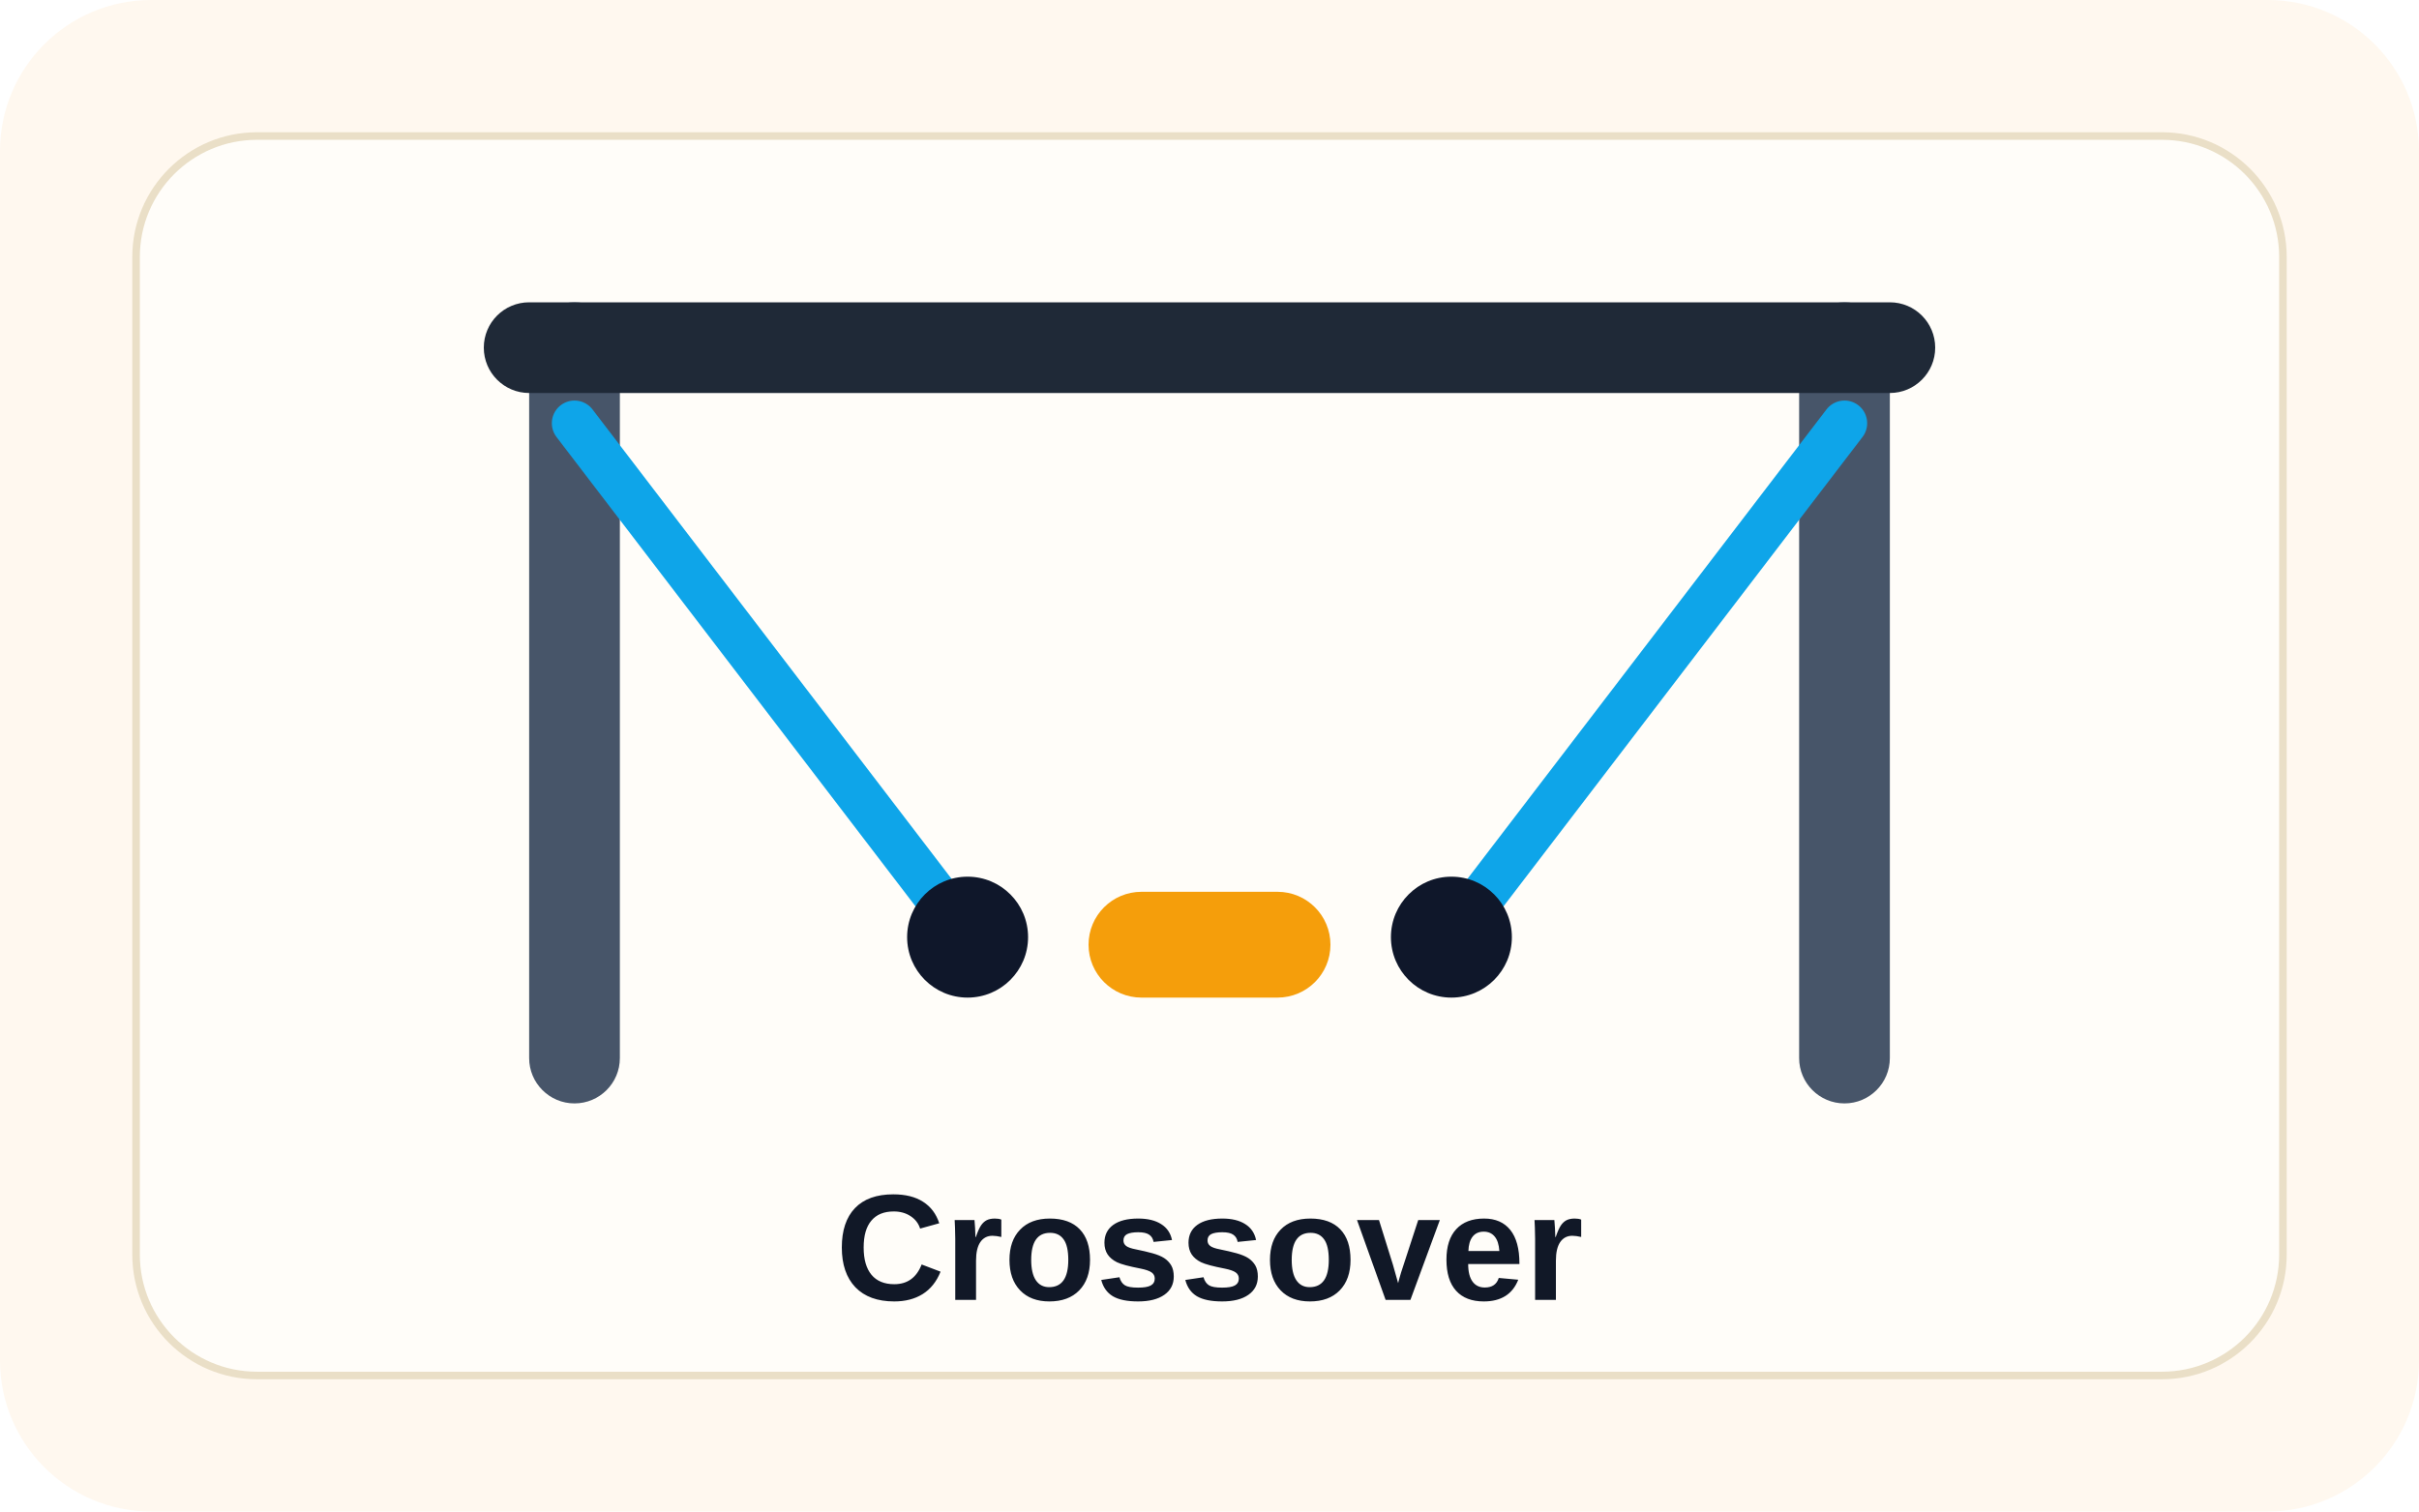
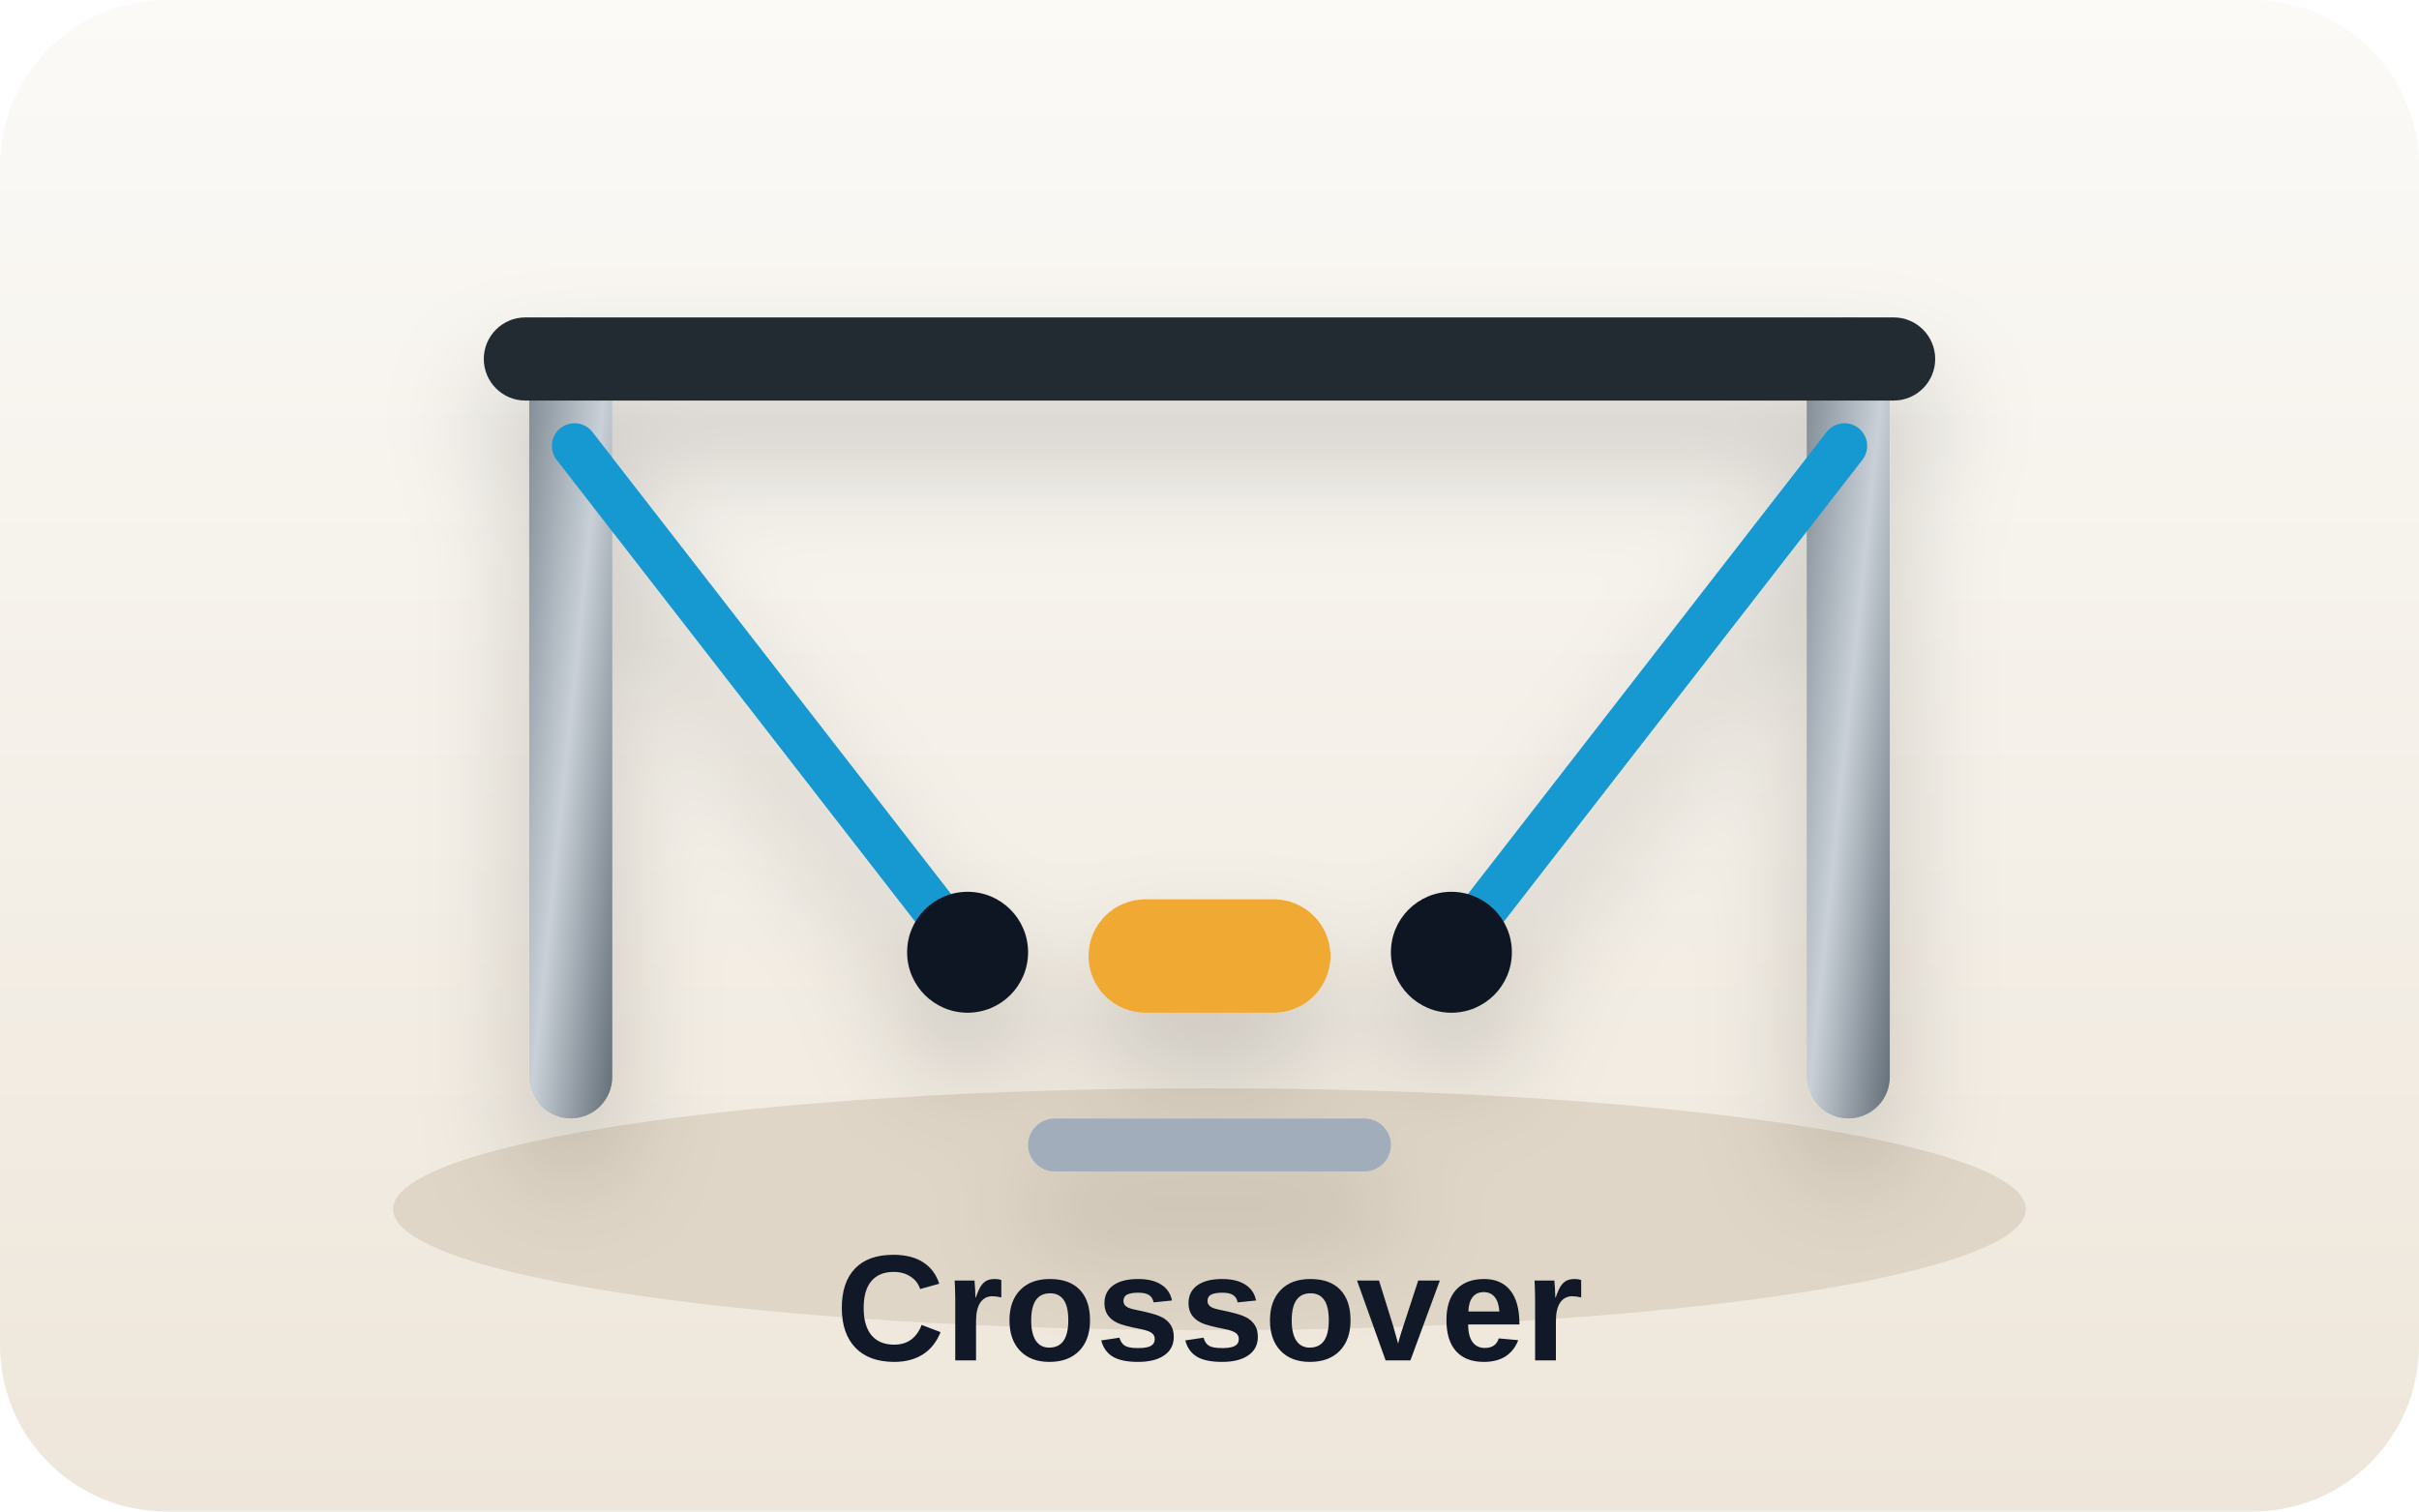
<svg xmlns="http://www.w3.org/2000/svg" viewBox="0 0 320 200" role="img" aria-label="Crossover">
-   <rect width="320" height="200" rx="20" fill="#fff8ef" />
-   <rect x="18" y="18" width="284" height="164" rx="16" fill="#fffdf9" stroke="#eadfc7" />
-   <rect x="70" y="40" width="12" height="106" rx="6" fill="#475569" />
-   <rect x="238" y="40" width="12" height="106" rx="6" fill="#475569" />
-   <rect x="64" y="40" width="192" height="12" rx="6" fill="#1f2937" />
-   <line x1="76" y1="56" x2="128" y2="124" stroke="#0ea5e9" stroke-width="6" stroke-linecap="round" />
-   <line x1="244" y1="56" x2="192" y2="124" stroke="#0ea5e9" stroke-width="6" stroke-linecap="round" />
-   <circle cx="128" cy="124" r="8" fill="#0f172a" />
-   <circle cx="192" cy="124" r="8" fill="#0f172a" />
-   <rect x="144" y="118" width="32" height="14" rx="7" fill="#f59e0b" />
-   <text x="160" y="172" text-anchor="middle" font-family="Arial, sans-serif" font-size="20" font-weight="700" fill="#111827">Crossover</text>
+   <defs>
+     <linearGradient id="bg7" x1="0" y1="0" x2="0" y2="1">
+       <stop offset="0" stop-color="#fbfaf7" />
+       <stop offset="1" stop-color="#eee6da" />
+     </linearGradient>
+     <linearGradient id="metal7" x1="0" y1="0" x2="1" y2="1">
+       <stop offset="0" stop-color="#7c8791" />
+       <stop offset=".5" stop-color="#c9d0d7" />
+       <stop offset="1" stop-color="#626d77" />
+     </linearGradient>
+     <filter id="shadow7" x="-20%" y="-20%" width="150%" height="160%">
+       <feDropShadow dx="0" dy="8" stdDeviation="7" flood-color="#000" flood-opacity=".18" />
+     </filter>
+   </defs>
+   <rect width="320" height="200" rx="22" fill="url(#bg7)" />
+   <ellipse cx="160" cy="160" rx="108" ry="16" fill="#e0d6c7" />
+   <g filter="url(#shadow7)">
+     <rect x="70" y="42" width="11" height="106" rx="5.5" fill="url(#metal7)" />
+     <rect x="239" y="42" width="11" height="106" rx="5.5" fill="url(#metal7)" />
+     <rect x="64" y="42" width="192" height="11" rx="5.5" fill="#212933" />
+     <line x1="76" y1="59" x2="128" y2="126" stroke="#1699d1" stroke-width="6" stroke-linecap="round" />
+     <line x1="244" y1="59" x2="192" y2="126" stroke="#1699d1" stroke-width="6" stroke-linecap="round" />
+     <circle cx="128" cy="126" r="8" fill="#0f1720" />
+     <circle cx="192" cy="126" r="8" fill="#0f1720" />
+     <rect x="144" y="119" width="32" height="15" rx="7.5" fill="#f0a933" />
+     <rect x="136" y="148" width="48" height="7" rx="3.5" fill="#a2adbb" />
+   </g>
+   <text x="160" y="180" text-anchor="middle" font-family="Arial, sans-serif" font-size="20" font-weight="700" fill="#111827">Crossover</text>
</svg>
